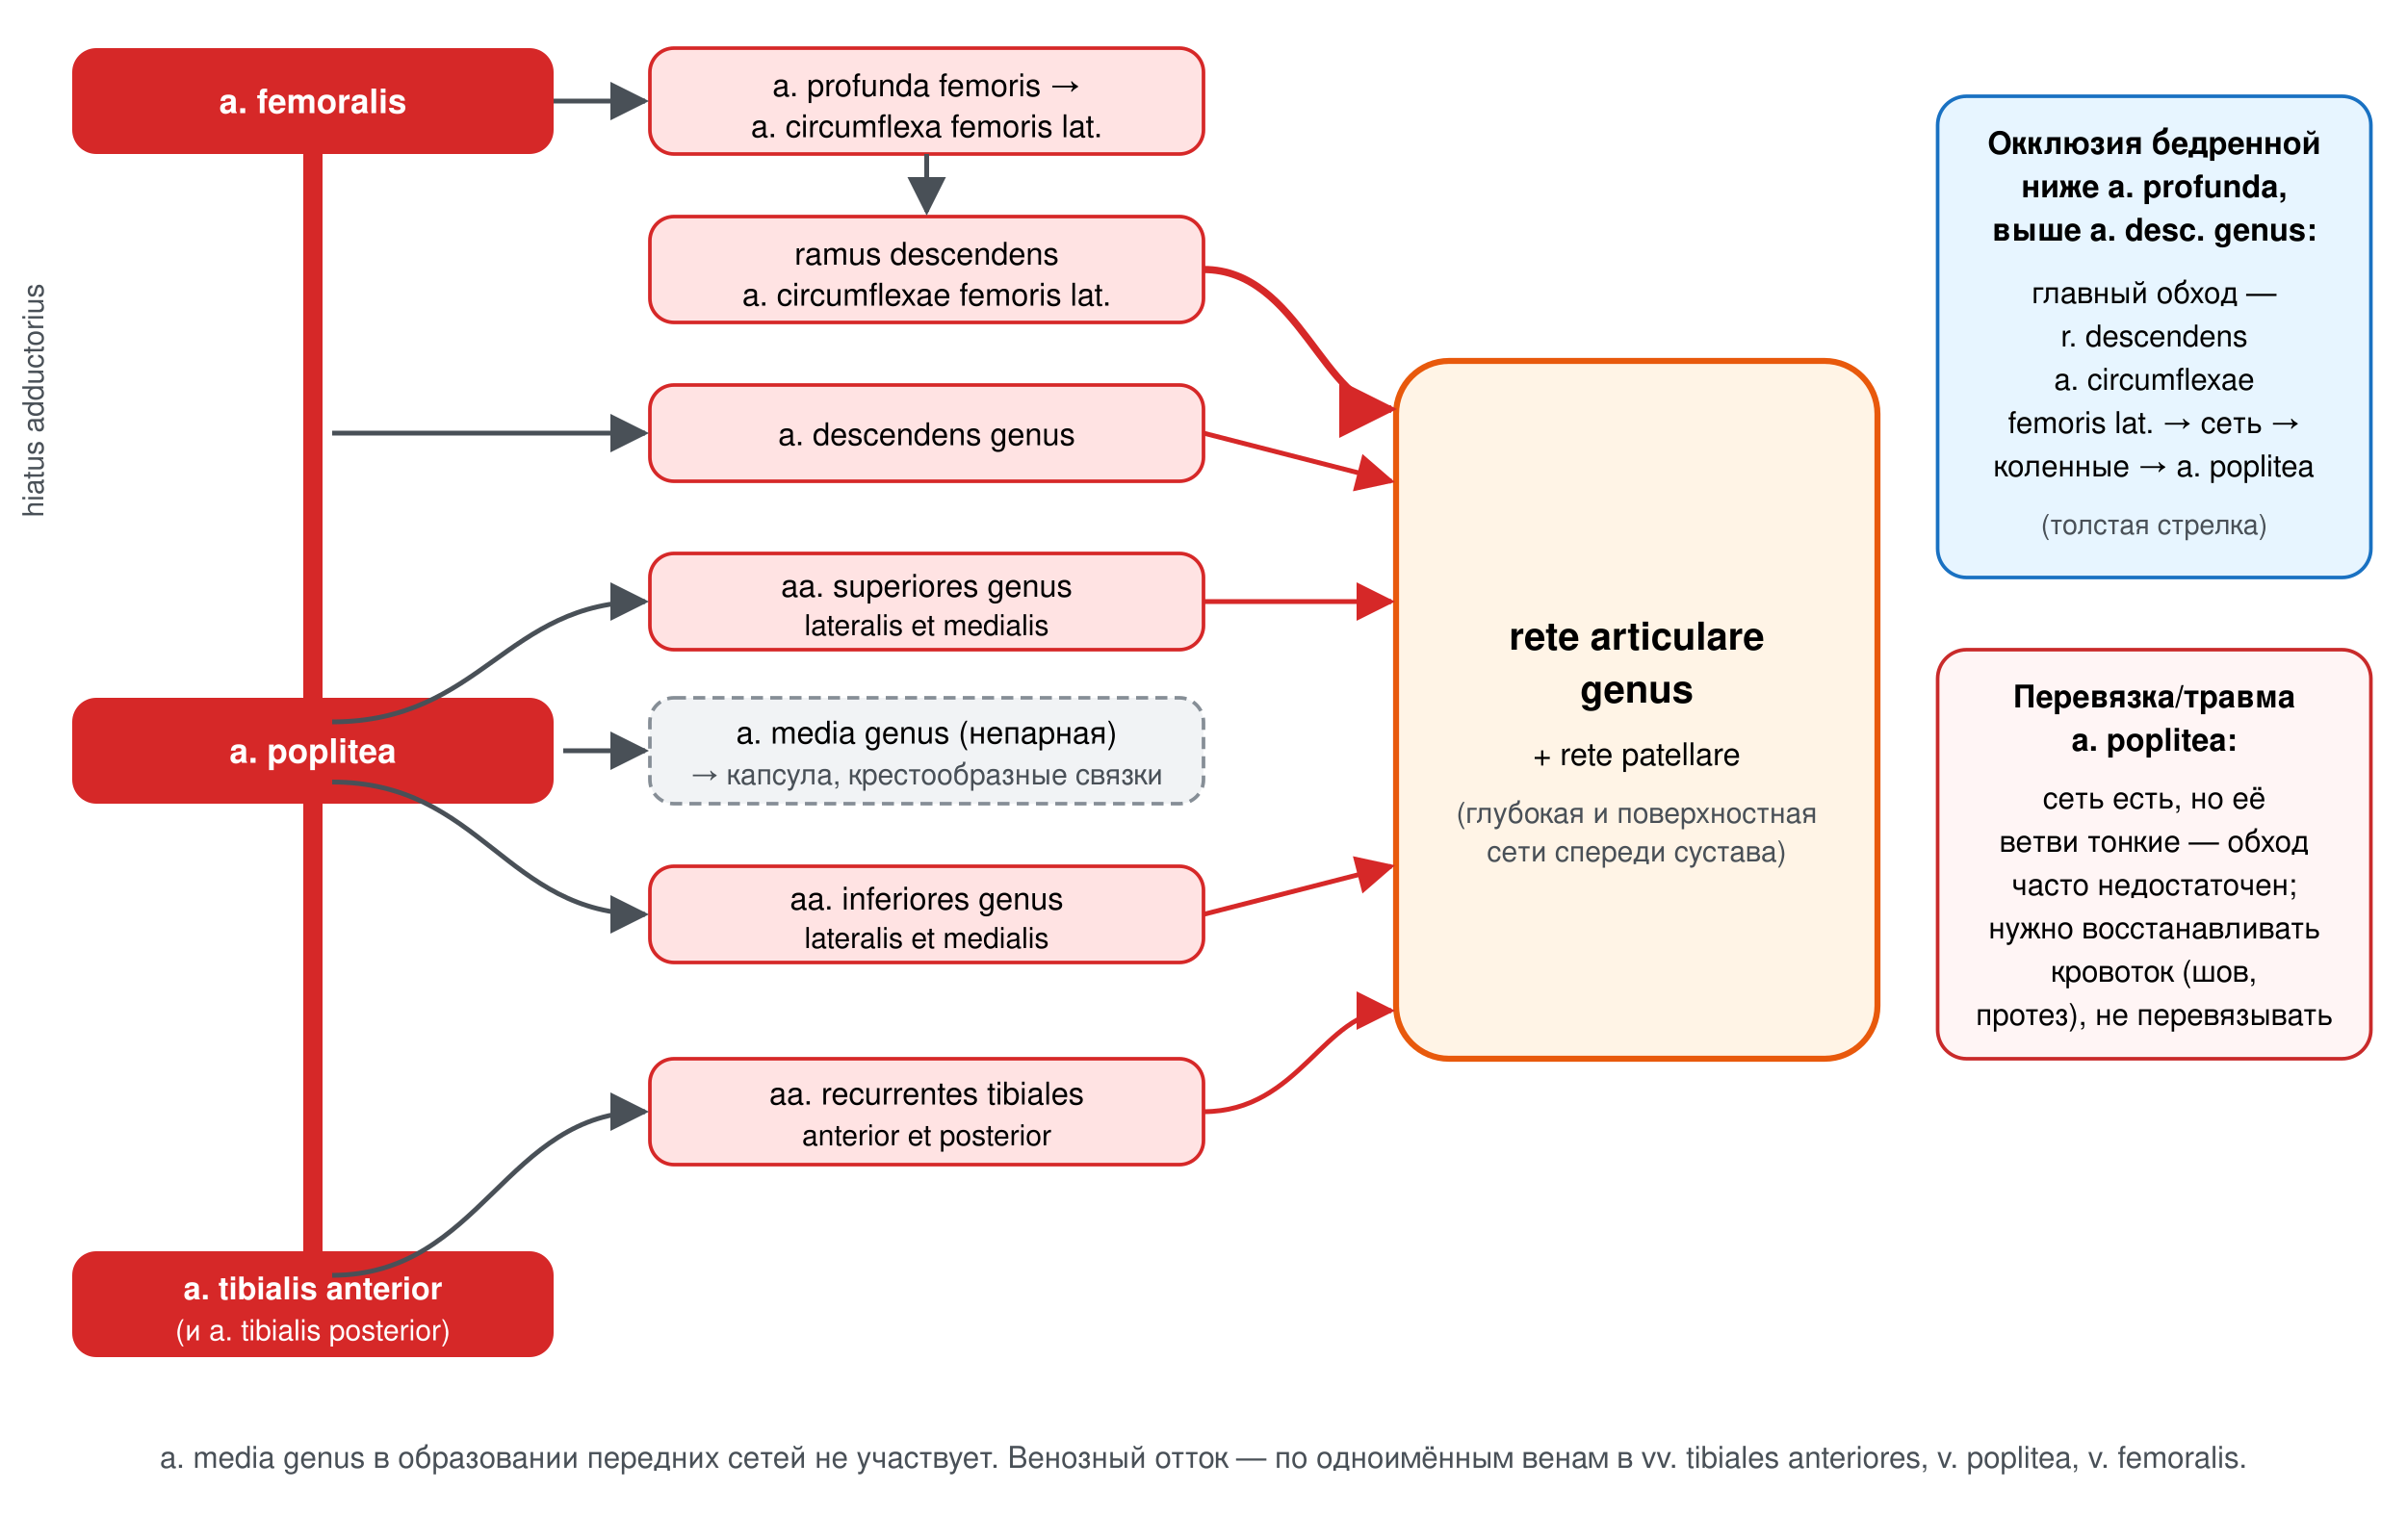
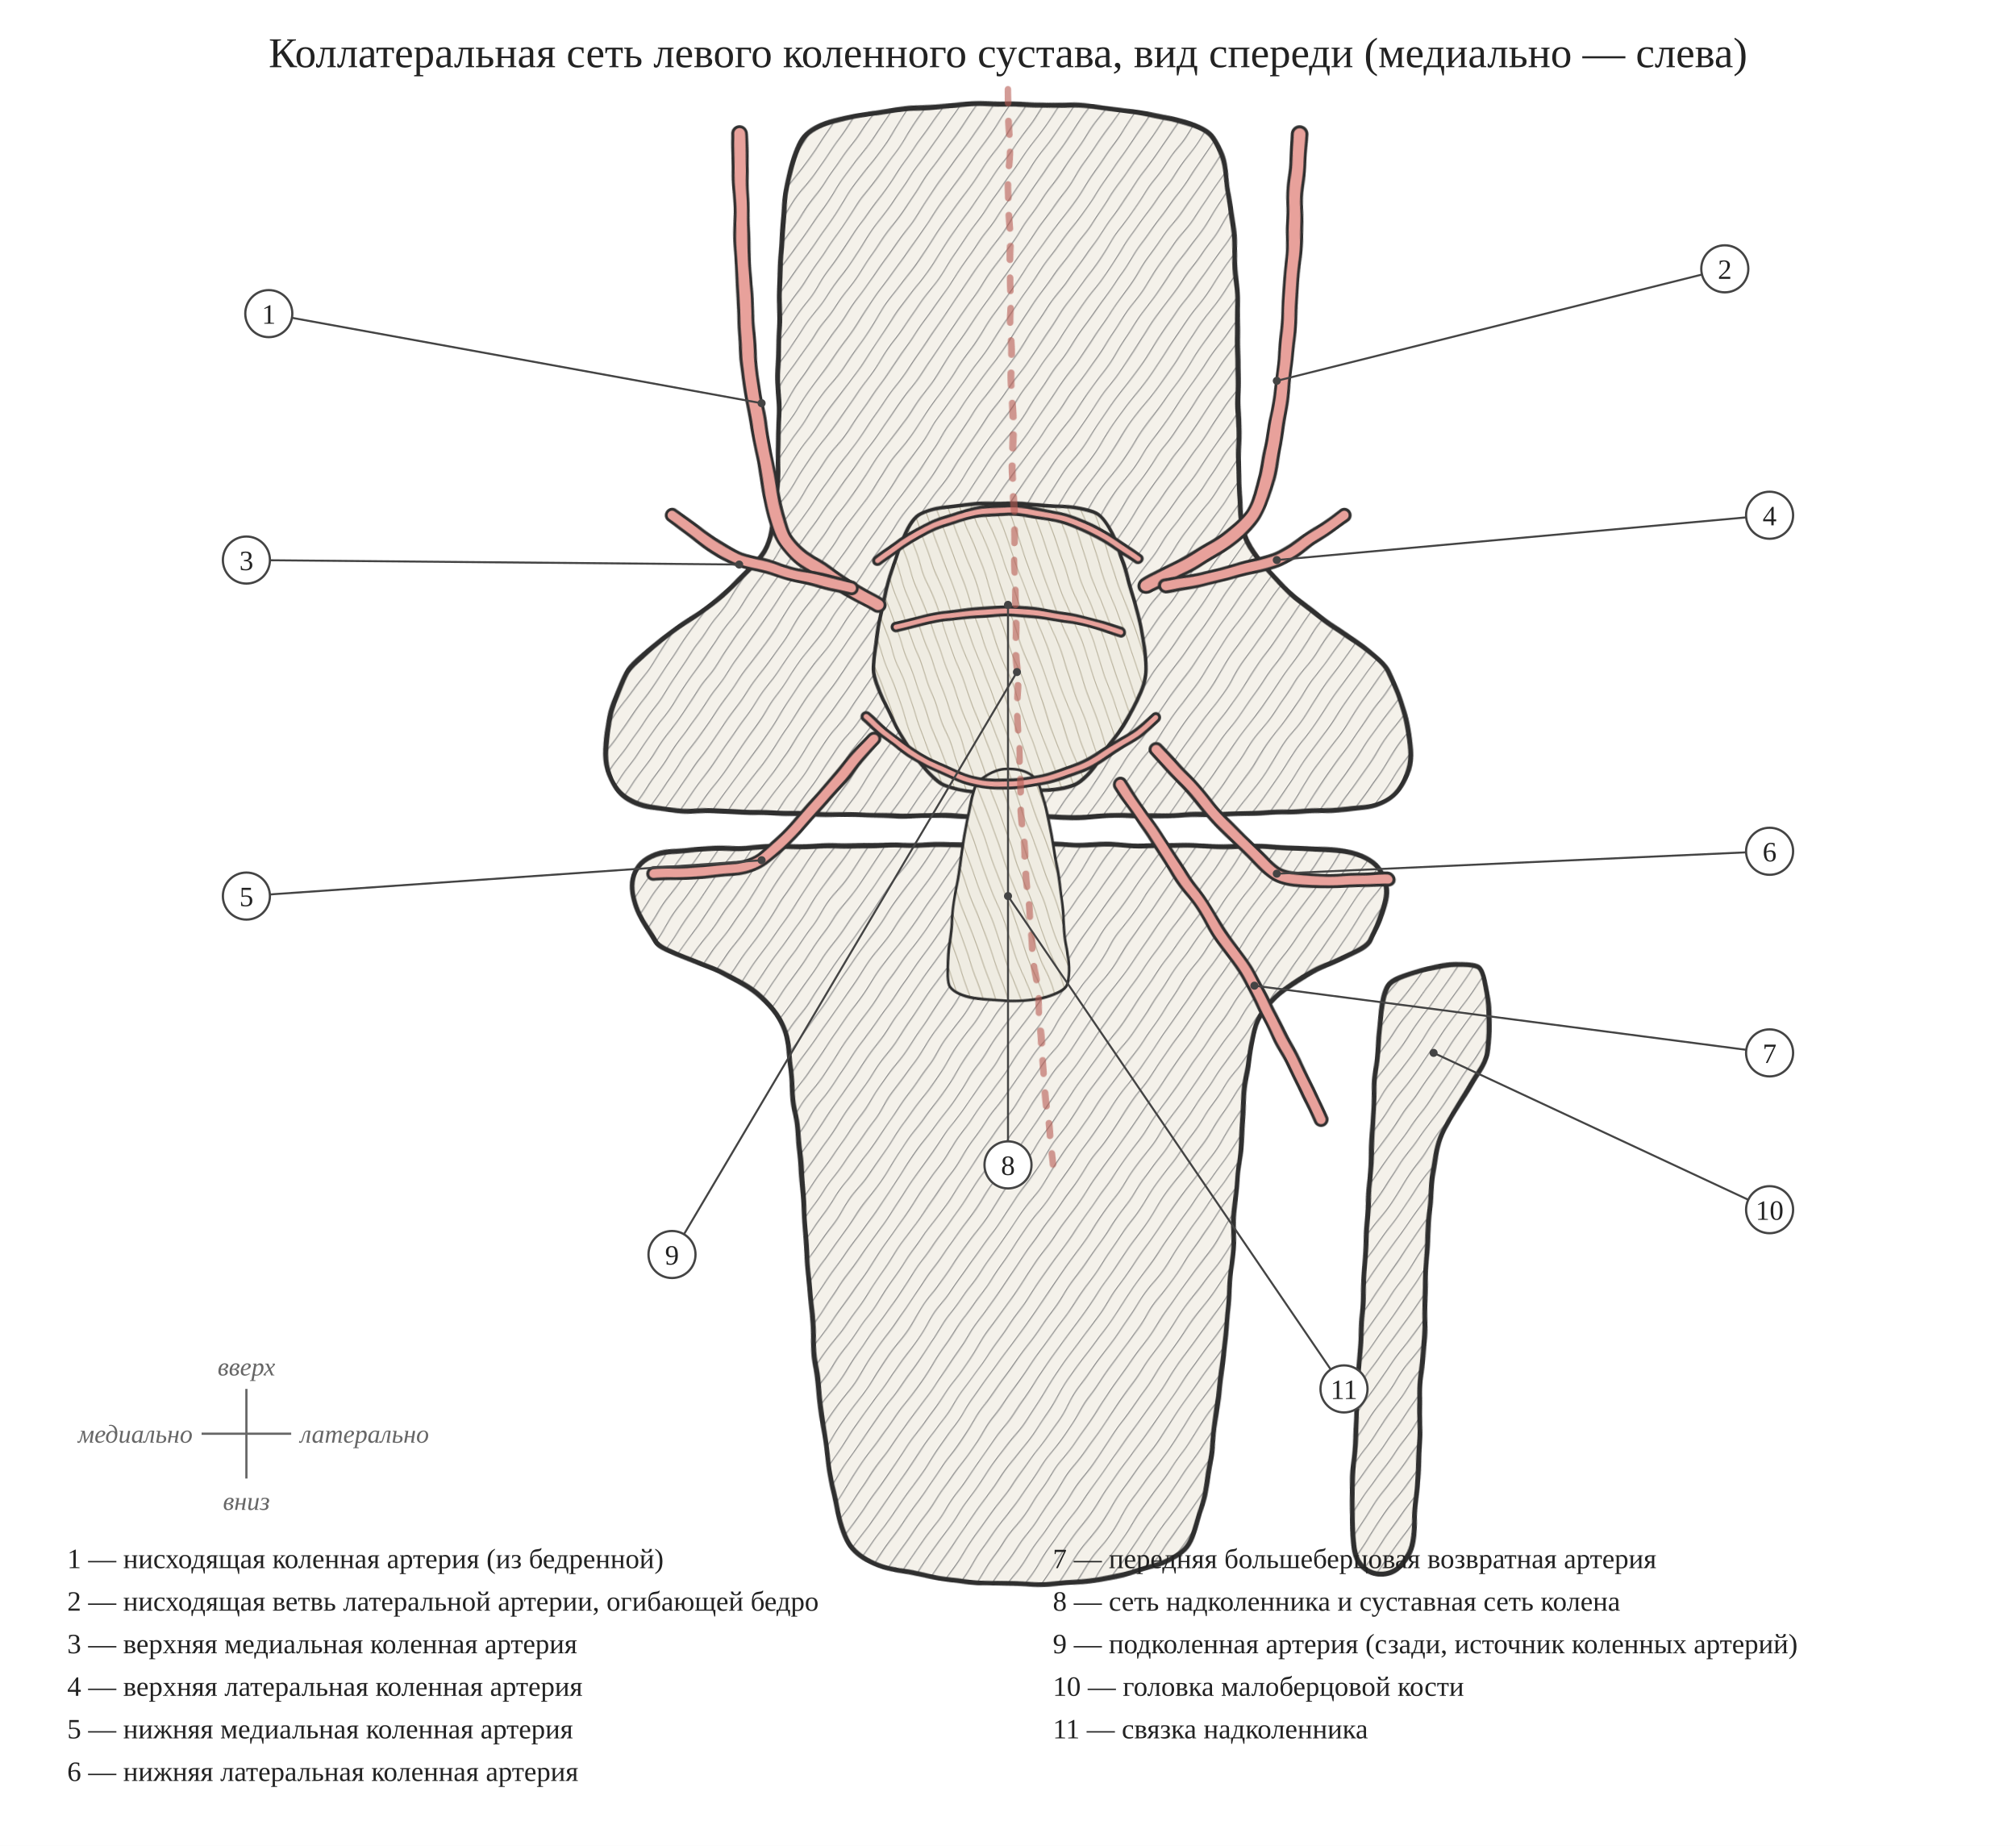
- <svg xmlns="http://www.w3.org/2000/svg" viewBox="0 0 1000 640" font-family="Helvetica, Arial, sans-serif" font-size="14">
+ <svg xmlns="http://www.w3.org/2000/svg" viewBox="0 0 900 824" font-family="Georgia, 'Times New Roman', serif">
  <defs>
-     <marker id="ar" viewBox="0 0 10 10" refX="9" refY="5" markerWidth="8" markerHeight="8" orient="auto">
-       <path d="M0 0 L10 5 L0 10 Z" fill="#495057" />
-     </marker>
-     <marker id="arr" viewBox="0 0 10 10" refX="9" refY="5" markerWidth="8" markerHeight="8" orient="auto">
-       <path d="M0 0 L10 5 L0 10 Z" fill="#d62828" />
-     </marker>
+     <filter id="pencil" x="-3%" y="-3%" width="106%" height="106%">
+       <feTurbulence type="fractalNoise" baseFrequency="0.04" numOctaves="2" seed="5" result="n" />
+       <feDisplacementMap in="SourceGraphic" in2="n" scale="2.2" xChannelSelector="R" yChannelSelector="G" />
+     </filter>
+     <filter id="soft" x="-3%" y="-3%" width="106%" height="106%">
+       <feTurbulence type="fractalNoise" baseFrequency="0.06" numOctaves="1" seed="9" result="n" />
+       <feDisplacementMap in="SourceGraphic" in2="n" scale="1.2" xChannelSelector="R" yChannelSelector="G" />
+     </filter>
+     <pattern id="bone" width="6" height="6" patternUnits="userSpaceOnUse" patternTransform="rotate(35)">
+       <rect width="6" height="6" fill="#f4f1ea" />
+       <line x1="0" y1="0" x2="0" y2="6" stroke="#8d8d8d" stroke-width="0.9" />
+     </pattern>
+     <pattern id="marrow" width="8" height="8" patternUnits="userSpaceOnUse">
+       <rect width="8" height="8" fill="#faf6ec" />
+       <circle cx="2" cy="2" r="0.9" fill="#c9bfa8" />
+       <circle cx="6" cy="6" r="0.7" fill="#d6ccb4" />
+     </pattern>
+     <pattern id="fat" width="10" height="10" patternUnits="userSpaceOnUse">
+       <rect width="10" height="10" fill="#fbf4dc" />
+       <circle cx="3" cy="3" r="2.2" fill="none" stroke="#e2d3a4" stroke-width="0.6" />
+       <circle cx="8" cy="8" r="1.8" fill="none" stroke="#e2d3a4" stroke-width="0.6" />
+     </pattern>
+     <pattern id="lig" width="5" height="5" patternUnits="userSpaceOnUse" patternTransform="rotate(-20)">
+       <rect width="5" height="5" fill="#efece2" />
+       <line x1="0" y1="0" x2="0" y2="5" stroke="#b9b29d" stroke-width="0.8" />
+     </pattern>
+     <pattern id="xmus" width="9" height="9" patternUnits="userSpaceOnUse">
+       <rect width="9" height="9" fill="#f1dad0" />
+       <circle cx="2" cy="2" r="1.1" fill="#c79c8c" />
+       <circle cx="6.5" cy="4" r="0.9" fill="#cfa696" />
+       <circle cx="3.5" cy="7" r="1" fill="#c79c8c" />
+     </pattern>
+     <pattern id="xmus2" width="9" height="9" patternUnits="userSpaceOnUse">
+       <rect width="9" height="9" fill="#e9cdc2" />
+       <circle cx="2.5" cy="3" r="1.1" fill="#bb8f80" />
+       <circle cx="7" cy="6" r="1" fill="#c39888" />
+       <circle cx="5" cy="1" r="0.8" fill="#c39888" />
+     </pattern>
+     <pattern id="xmus3" width="9" height="9" patternUnits="userSpaceOnUse">
+       <rect width="9" height="9" fill="#f5e3dc" />
+       <circle cx="3" cy="2" r="1" fill="#d3ad9e" />
+       <circle cx="6" cy="6.5" r="1.1" fill="#cba293" />
+     </pattern>
  </defs>
-   <rect width="1000" height="640" fill="#ffffff" />
-   <rect x="30" y="20" width="200" height="44" rx="10" fill="#d62828" />
-   <text x="130" y="47" text-anchor="middle" fill="#ffffff" font-weight="bold">a. femoralis</text>
-   <path d="M130 64 L130 290" stroke="#d62828" stroke-width="8" />
-   <rect x="30" y="290" width="200" height="44" rx="10" fill="#d62828" />
-   <text x="130" y="317" text-anchor="middle" fill="#ffffff" font-weight="bold">a. poplitea</text>
-   <path d="M130 334 L130 520" stroke="#d62828" stroke-width="8" />
-   <rect x="30" y="520" width="200" height="44" rx="10" fill="#d62828" />
-   <text x="130" y="540" text-anchor="middle" fill="#ffffff" font-weight="bold" font-size="13">a. tibialis anterior</text>
-   <text x="130" y="557" text-anchor="middle" fill="#ffffff" font-size="12">(и a. tibialis posterior)</text>
-   <text x="18" y="215" fill="#495057" font-size="12" transform="rotate(-90 18 215)">hiatus adductorius</text>
-   <rect x="270" y="20" width="230" height="44" rx="10" fill="#ffe3e3" stroke="#d62828" stroke-width="1.5" />
-   <text x="385" y="40" text-anchor="middle" font-size="13">a. profunda femoris →</text>
-   <text x="385" y="57" text-anchor="middle" font-size="13">a. circumflexa femoris lat.</text>
-   <path d="M230 42 L268 42" stroke="#495057" stroke-width="2" marker-end="url(#ar)" />
-   <rect x="270" y="90" width="230" height="44" rx="10" fill="#ffe3e3" stroke="#d62828" stroke-width="1.5" />
-   <text x="385" y="110" text-anchor="middle" font-size="13">ramus descendens</text>
-   <text x="385" y="127" text-anchor="middle" font-size="13">a. circumflexae femoris lat.</text>
-   <path d="M385 64 L385 88" stroke="#495057" stroke-width="2" marker-end="url(#ar)" />
-   <rect x="270" y="160" width="230" height="40" rx="10" fill="#ffe3e3" stroke="#d62828" stroke-width="1.5" />
-   <text x="385" y="185" text-anchor="middle" font-size="13">a. descendens genus</text>
-   <path d="M138 180 L268 180" stroke="#495057" stroke-width="2" marker-end="url(#ar)" />
-   <rect x="270" y="230" width="230" height="40" rx="10" fill="#ffe3e3" stroke="#d62828" stroke-width="1.5" />
-   <text x="385" y="248" text-anchor="middle" font-size="13">aa. superiores genus</text>
-   <text x="385" y="264" text-anchor="middle" font-size="12">lateralis et medialis</text>
-   <rect x="270" y="290" width="230" height="44" rx="10" fill="#f1f3f5" stroke="#868e96" stroke-width="1.5" stroke-dasharray="5 3" />
-   <text x="385" y="309" text-anchor="middle" font-size="13">a. media genus (непарная)</text>
-   <text x="385" y="326" text-anchor="middle" font-size="12" fill="#495057">→ капсула, крестообразные связки</text>
-   <rect x="270" y="360" width="230" height="40" rx="10" fill="#ffe3e3" stroke="#d62828" stroke-width="1.5" />
-   <text x="385" y="378" text-anchor="middle" font-size="13">aa. inferiores genus</text>
-   <text x="385" y="394" text-anchor="middle" font-size="12">lateralis et medialis</text>
-   <path d="M138 300 C200 300 210 250 268 250" fill="none" stroke="#495057" stroke-width="2" marker-end="url(#ar)" />
-   <path d="M234 312 L268 312" stroke="#495057" stroke-width="2" marker-end="url(#ar)" />
-   <path d="M138 325 C200 325 210 380 268 380" fill="none" stroke="#495057" stroke-width="2" marker-end="url(#ar)" />
-   <rect x="270" y="440" width="230" height="44" rx="10" fill="#ffe3e3" stroke="#d62828" stroke-width="1.5" />
-   <text x="385" y="459" text-anchor="middle" font-size="13">aa. recurrentes tibiales</text>
-   <text x="385" y="476" text-anchor="middle" font-size="12">anterior et posterior</text>
-   <path d="M138 530 C200 530 210 462 268 462" fill="none" stroke="#495057" stroke-width="2" marker-end="url(#ar)" />
-   <rect x="580" y="150" width="200" height="290" rx="22" fill="#fff4e6" stroke="#e8590c" stroke-width="2.5" />
-   <text x="680" y="270" text-anchor="middle" font-weight="bold" font-size="16">rete articulare</text>
-   <text x="680" y="292" text-anchor="middle" font-weight="bold" font-size="16">genus</text>
-   <text x="680" y="318" text-anchor="middle" font-size="13">+ rete patellare</text>
-   <text x="680" y="342" text-anchor="middle" font-size="12" fill="#495057">(глубокая и поверхностная</text>
-   <text x="680" y="358" text-anchor="middle" font-size="12" fill="#495057">сети спереди сустава)</text>
-   <path d="M500 112 C540 112 550 170 578 170" fill="none" stroke="#d62828" stroke-width="3" marker-end="url(#arr)" />
-   <path d="M500 180 L578 200" stroke="#d62828" stroke-width="2" marker-end="url(#arr)" />
-   <path d="M500 250 L578 250" stroke="#d62828" stroke-width="2" marker-end="url(#arr)" />
-   <path d="M500 380 L578 360" stroke="#d62828" stroke-width="2" marker-end="url(#arr)" />
-   <path d="M500 462 C540 462 550 420 578 420" fill="none" stroke="#d62828" stroke-width="2" marker-end="url(#arr)" />
-   <rect x="805" y="40" width="180" height="200" rx="12" fill="#e7f5ff" stroke="#1971c2" stroke-width="1.5" />
-   <text x="895" y="64" text-anchor="middle" font-weight="bold" font-size="13">Окклюзия бедренной</text>
-   <text x="895" y="82" text-anchor="middle" font-weight="bold" font-size="13">ниже a. profunda,</text>
-   <text x="895" y="100" text-anchor="middle" font-weight="bold" font-size="13">выше a. desc. genus:</text>
-   <text x="895" y="126" text-anchor="middle" font-size="12.5">главный обход —</text>
-   <text x="895" y="144" text-anchor="middle" font-size="12.5">r. descendens</text>
-   <text x="895" y="162" text-anchor="middle" font-size="12.5">a. circumflexae</text>
-   <text x="895" y="180" text-anchor="middle" font-size="12.5">femoris lat. → сеть →</text>
-   <text x="895" y="198" text-anchor="middle" font-size="12.5">коленные → a. poplitea</text>
-   <text x="895" y="222" text-anchor="middle" font-size="11.5" fill="#495057">(толстая стрелка)</text>
-   <rect x="805" y="270" width="180" height="170" rx="12" fill="#fff5f5" stroke="#c92a2a" stroke-width="1.5" />
-   <text x="895" y="294" text-anchor="middle" font-weight="bold" font-size="13">Перевязка/травма</text>
-   <text x="895" y="312" text-anchor="middle" font-weight="bold" font-size="13">a. poplitea:</text>
-   <text x="895" y="336" text-anchor="middle" font-size="12.5">сеть есть, но её</text>
-   <text x="895" y="354" text-anchor="middle" font-size="12.5">ветви тонкие — обход</text>
-   <text x="895" y="372" text-anchor="middle" font-size="12.5">часто недостаточен;</text>
-   <text x="895" y="390" text-anchor="middle" font-size="12.5">нужно восстанавливать</text>
-   <text x="895" y="408" text-anchor="middle" font-size="12.5">кровоток (шов,</text>
-   <text x="895" y="426" text-anchor="middle" font-size="12.5">протез), не перевязывать</text>
-   <text x="500" y="610" text-anchor="middle" font-size="12.5" fill="#495057">a. media genus в образовании передних сетей не участвует. Венозный отток — по одноимённым венам в vv. tibiales anteriores, v. poplitea, v. femoralis.</text>
+   <rect width="900" height="824" fill="#ffffff" />
+   <text x="450.0" y="30" font-size="19" text-anchor="middle" fill="#222">Коллатеральная сеть левого коленного сустава, вид спереди (медиально — слева)</text>
+   <g filter="url(#soft)" stroke-linecap="round" stroke-linejoin="round">
+ </g>
+   <g filter="url(#pencil)" stroke-linecap="round" stroke-linejoin="round">
+     <path d="M360.0 60.0 C379.6 42.0, 520.4 42.0, 540.0 60.0 C559.6 78.0, 548.0 216.0, 556.0 240.0 C564.0 264.0, 614.6 288.0, 620.0 300.0 C625.4 312.0, 643.0 354.0, 610.0 360.0 C577.0 366.0, 323.0 366.0, 290.0 360.0 C257.0 354.0, 274.6 312.0, 280.0 300.0 C285.4 288.0, 336.0 264.0, 344.0 240.0 C352.0 216.0, 340.4 78.0, 360.0 60.0 Z" fill="url(#bone)" stroke="#2f2f2f" stroke-width="2.2" />
+     <path d="M300.0 380.0 C330.8 376.0, 568.8 376.0, 600.0 380.0 C631.2 384.0, 616.0 412.0, 612.0 420.0 C608.0 428.0, 568.2 433.0, 560.0 460.0 C551.8 487.0, 548.0 667.0, 530.0 690.0 C512.0 713.0, 398.0 713.0, 380.0 690.0 C362.0 667.0, 358.8 487.0, 350.0 460.0 C341.2 433.0, 297.0 428.0, 292.0 420.0 C287.0 412.0, 269.2 384.0, 300.0 380.0 Z" fill="url(#bone)" stroke="#2f2f2f" stroke-width="2.2" />
+     <path d="M620.0 440.0 C624.8 431.2, 655.6 429.0, 660.0 432.0 C664.4 435.0, 666.0 461.2, 664.0 470.0 C662.0 478.8, 643.4 498.0, 640.0 520.0 C636.6 542.0, 633.6 673.0, 630.0 690.0 C626.4 707.0, 605.8 707.0, 604.0 690.0 C602.2 673.0, 610.4 545.0, 612.0 520.0 C613.6 495.0, 615.2 448.8, 620.0 440.0 Z" fill="url(#bone)" stroke="#2f2f2f" stroke-width="2.2" />
+     <path d="M410.0 230.0 C420.0 223.0, 479.8 223.0, 490.0 230.0 C500.2 237.0, 513.0 288.0, 512.0 300.0 C511.0 312.0, 489.2 345.0, 480.0 350.0 C470.8 355.0, 429.0 355.0, 420.0 350.0 C411.0 345.0, 391.0 312.0, 390.0 300.0 C389.0 288.0, 400.0 237.0, 410.0 230.0 Z" fill="url(#lig)" stroke="#2f2f2f" stroke-width="1.6" />
+     <path d="M436.0 350.0 C440.0 341.0, 460.0 341.0, 464.0 350.0 C468.0 359.0, 480.0 431.0, 476.0 440.0 C472.0 449.0, 428.0 449.0, 424.0 440.0 C420.0 431.0, 432.0 359.0, 436.0 350.0 Z" fill="url(#lig)" stroke="#2f2f2f" stroke-width="1.2" />
+     <path d="M392 250 C 430 220, 470 220, 508 250" fill="none" stroke="#2f2f2f" stroke-width="4.8" stroke-linecap="round" />
+     <path d="M392 250 C 430 220, 470 220, 508 250" fill="none" stroke="#e8a19b" stroke-width="2.2" stroke-linecap="round" />
+     <path d="M386 320 C 430 360, 470 360, 516 320" fill="none" stroke="#2f2f2f" stroke-width="4.8" stroke-linecap="round" />
+     <path d="M386 320 C 430 360, 470 360, 516 320" fill="none" stroke="#e8a19b" stroke-width="2.2" stroke-linecap="round" />
+     <path d="M400 280 C 440 270, 460 270, 500 282" fill="none" stroke="#2f2f2f" stroke-width="4.8" stroke-linecap="round" />
+     <path d="M400 280 C 440 270, 460 270, 500 282" fill="none" stroke="#e8a19b" stroke-width="2.2" stroke-linecap="round" />
+     <path d="M330.0 60.0 C330.4 70.0, 332.0 142.0, 334.0 160.0 C336.0 178.0, 344.2 229.0, 350.0 240.0 C355.8 251.0, 387.8 267.0, 392.0 270.0" fill="none" stroke="#2f2f2f" stroke-width="7.6" stroke-linecap="round" />
+     <path d="M330.0 60.0 C330.4 70.0, 332.0 142.0, 334.0 160.0 C336.0 178.0, 344.2 229.0, 350.0 240.0 C355.8 251.0, 387.8 267.0, 392.0 270.0" fill="none" stroke="#e8a19b" stroke-width="5" stroke-linecap="round" />
+     <path d="M580.0 60.0 C579.4 70.0, 576.0 143.0, 574.0 160.0 C572.0 177.0, 566.2 219.8, 560.0 230.0 C553.8 240.2, 516.8 258.8, 512.0 262.0" fill="none" stroke="#2f2f2f" stroke-width="7.6" stroke-linecap="round" />
+     <path d="M580.0 60.0 C579.4 70.0, 576.0 143.0, 574.0 160.0 C572.0 177.0, 566.2 219.8, 560.0 230.0 C553.8 240.2, 516.8 258.8, 512.0 262.0" fill="none" stroke="#e8a19b" stroke-width="5" stroke-linecap="round" />
+     <path d="M300.0 230.0 C303.0 232.0, 322.0 246.8, 330.0 250.0 C338.0 253.2, 375.0 260.8, 380.0 262.0" fill="none" stroke="#2f2f2f" stroke-width="6.6" stroke-linecap="round" />
+     <path d="M300.0 230.0 C303.0 232.0, 322.0 246.8, 330.0 250.0 C338.0 253.2, 375.0 260.8, 380.0 262.0" fill="none" stroke="#e8a19b" stroke-width="4" stroke-linecap="round" />
+     <path d="M600.0 230.0 C597.0 232.0, 578.0 246.8, 570.0 250.0 C562.0 253.2, 525.0 260.8, 520.0 262.0" fill="none" stroke="#2f2f2f" stroke-width="6.6" stroke-linecap="round" />
+     <path d="M600.0 230.0 C597.0 232.0, 578.0 246.8, 570.0 250.0 C562.0 253.2, 525.0 260.8, 520.0 262.0" fill="none" stroke="#e8a19b" stroke-width="4" stroke-linecap="round" />
+     <path d="M292.0 390.0 C296.8 389.4, 330.2 390.0, 340.0 384.0 C349.8 378.0, 385.0 335.4, 390.0 330.0" fill="none" stroke="#2f2f2f" stroke-width="6.6" stroke-linecap="round" />
+     <path d="M292.0 390.0 C296.8 389.4, 330.2 390.0, 340.0 384.0 C349.8 378.0, 385.0 335.4, 390.0 330.0" fill="none" stroke="#e8a19b" stroke-width="4" stroke-linecap="round" />
+     <path d="M620.0 392.0 C615.0 391.8, 580.4 395.8, 570.0 390.0 C559.6 384.2, 521.4 339.6, 516.0 334.0" fill="none" stroke="#2f2f2f" stroke-width="6.6" stroke-linecap="round" />
+     <path d="M620.0 392.0 C615.0 391.8, 580.4 395.8, 570.0 390.0 C559.6 384.2, 521.4 339.6, 516.0 334.0" fill="none" stroke="#e8a19b" stroke-width="4" stroke-linecap="round" />
+     <path d="M590.0 500.0 C587.0 494.0, 567.0 452.0, 560.0 440.0 C553.0 428.0, 526.0 389.0, 520.0 380.0 C514.0 371.0, 502.0 353.0, 500.0 350.0" fill="none" stroke="#2f2f2f" stroke-width="6.6" stroke-linecap="round" />
+     <path d="M590.0 500.0 C587.0 494.0, 567.0 452.0, 560.0 440.0 C553.0 428.0, 526.0 389.0, 520.0 380.0 C514.0 371.0, 502.0 353.0, 500.0 350.0" fill="none" stroke="#e8a19b" stroke-width="4" stroke-linecap="round" />
+     <path d="M450.0 40.0 C450.2 56.0, 451.4 168.0, 452.0 200.0 C452.6 232.0, 454.2 328.0, 456.0 360.0 C457.8 392.0, 468.6 504.0, 470.0 520.0" fill="none" stroke="#b65a52" stroke-width="3" stroke-dasharray="6 8" opacity="0.6" />
+   </g>
+   <line x1="340" y1="180" x2="120" y2="140" stroke="#444" stroke-width="0.9" />
+   <circle cx="340" cy="180" r="1.8" fill="#444" />
+   <circle cx="120" cy="140" r="10.5" fill="#fff" stroke="#444" stroke-width="1" />
+   <text x="120" y="144.5" font-size="12.5" text-anchor="middle" fill="#222">1</text>
+   <line x1="570" y1="170" x2="770" y2="120" stroke="#444" stroke-width="0.9" />
+   <circle cx="570" cy="170" r="1.8" fill="#444" />
+   <circle cx="770" cy="120" r="10.5" fill="#fff" stroke="#444" stroke-width="1" />
+   <text x="770" y="124.5" font-size="12.5" text-anchor="middle" fill="#222">2</text>
+   <line x1="330" y1="252" x2="110" y2="250" stroke="#444" stroke-width="0.9" />
+   <circle cx="330" cy="252" r="1.8" fill="#444" />
+   <circle cx="110" cy="250" r="10.5" fill="#fff" stroke="#444" stroke-width="1" />
+   <text x="110" y="254.5" font-size="12.5" text-anchor="middle" fill="#222">3</text>
+   <line x1="570" y1="250" x2="790" y2="230" stroke="#444" stroke-width="0.9" />
+   <circle cx="570" cy="250" r="1.8" fill="#444" />
+   <circle cx="790" cy="230" r="10.5" fill="#fff" stroke="#444" stroke-width="1" />
+   <text x="790" y="234.5" font-size="12.5" text-anchor="middle" fill="#222">4</text>
+   <line x1="340" y1="384" x2="110" y2="400" stroke="#444" stroke-width="0.9" />
+   <circle cx="340" cy="384" r="1.8" fill="#444" />
+   <circle cx="110" cy="400" r="10.5" fill="#fff" stroke="#444" stroke-width="1" />
+   <text x="110" y="404.5" font-size="12.5" text-anchor="middle" fill="#222">5</text>
+   <line x1="570" y1="390" x2="790" y2="380" stroke="#444" stroke-width="0.9" />
+   <circle cx="570" cy="390" r="1.8" fill="#444" />
+   <circle cx="790" cy="380" r="10.5" fill="#fff" stroke="#444" stroke-width="1" />
+   <text x="790" y="384.5" font-size="12.5" text-anchor="middle" fill="#222">6</text>
+   <line x1="560" y1="440" x2="790" y2="470" stroke="#444" stroke-width="0.9" />
+   <circle cx="560" cy="440" r="1.8" fill="#444" />
+   <circle cx="790" cy="470" r="10.5" fill="#fff" stroke="#444" stroke-width="1" />
+   <text x="790" y="474.5" font-size="12.5" text-anchor="middle" fill="#222">7</text>
+   <line x1="450" y1="270" x2="450" y2="520" stroke="#444" stroke-width="0.9" />
+   <circle cx="450" cy="270" r="1.8" fill="#444" />
+   <circle cx="450" cy="520" r="10.5" fill="#fff" stroke="#444" stroke-width="1" />
+   <text x="450" y="524.5" font-size="12.5" text-anchor="middle" fill="#222">8</text>
+   <line x1="454" y1="300" x2="300" y2="560" stroke="#444" stroke-width="0.9" />
+   <circle cx="454" cy="300" r="1.8" fill="#444" />
+   <circle cx="300" cy="560" r="10.5" fill="#fff" stroke="#444" stroke-width="1" />
+   <text x="300" y="564.5" font-size="12.5" text-anchor="middle" fill="#222">9</text>
+   <line x1="640" y1="470" x2="790" y2="540" stroke="#444" stroke-width="0.9" />
+   <circle cx="640" cy="470" r="1.8" fill="#444" />
+   <circle cx="790" cy="540" r="10.5" fill="#fff" stroke="#444" stroke-width="1" />
+   <text x="790" y="544.5" font-size="12.5" text-anchor="middle" fill="#222">10</text>
+   <line x1="450" y1="400" x2="600" y2="620" stroke="#444" stroke-width="0.9" />
+   <circle cx="450" cy="400" r="1.8" fill="#444" />
+   <circle cx="600" cy="620" r="10.5" fill="#fff" stroke="#444" stroke-width="1" />
+   <text x="600" y="624.5" font-size="12.5" text-anchor="middle" fill="#222">11</text>
+   <g stroke="#666" stroke-width="1" fill="none">
+     <line x1="90" y1="640" x2="130" y2="640" />
+     <line x1="110" y1="620" x2="110" y2="660" />
+   </g>
+   <text x="110" y="614" font-size="11.5" text-anchor="middle" fill="#666" font-style="italic">вверх</text>
+   <text x="110" y="674" font-size="11.5" text-anchor="middle" fill="#666" font-style="italic">вниз</text>
+   <text x="86" y="644" font-size="11.5" text-anchor="end" fill="#666" font-style="italic">медиально</text>
+   <text x="134" y="644" font-size="11.5" text-anchor="start" fill="#666" font-style="italic">латерально</text>
+   <text x="30" y="700" font-size="12.5" fill="#222">1 — нисходящая коленная артерия (из бедренной)</text>
+   <text x="30" y="719" font-size="12.5" fill="#222">2 — нисходящая ветвь латеральной артерии, огибающей бедро</text>
+   <text x="30" y="738" font-size="12.5" fill="#222">3 — верхняя медиальная коленная артерия</text>
+   <text x="30" y="757" font-size="12.5" fill="#222">4 — верхняя латеральная коленная артерия</text>
+   <text x="30" y="776" font-size="12.5" fill="#222">5 — нижняя медиальная коленная артерия</text>
+   <text x="30" y="795" font-size="12.5" fill="#222">6 — нижняя латеральная коленная артерия</text>
+   <text x="470" y="700" font-size="12.5" fill="#222">7 — передняя большеберцовая возвратная артерия</text>
+   <text x="470" y="719" font-size="12.5" fill="#222">8 — сеть надколенника и суставная сеть колена</text>
+   <text x="470" y="738" font-size="12.5" fill="#222">9 — подколенная артерия (сзади, источник коленных артерий)</text>
+   <text x="470" y="757" font-size="12.5" fill="#222">10 — головка малоберцовой кости</text>
+   <text x="470" y="776" font-size="12.5" fill="#222">11 — связка надколенника</text>
</svg>
